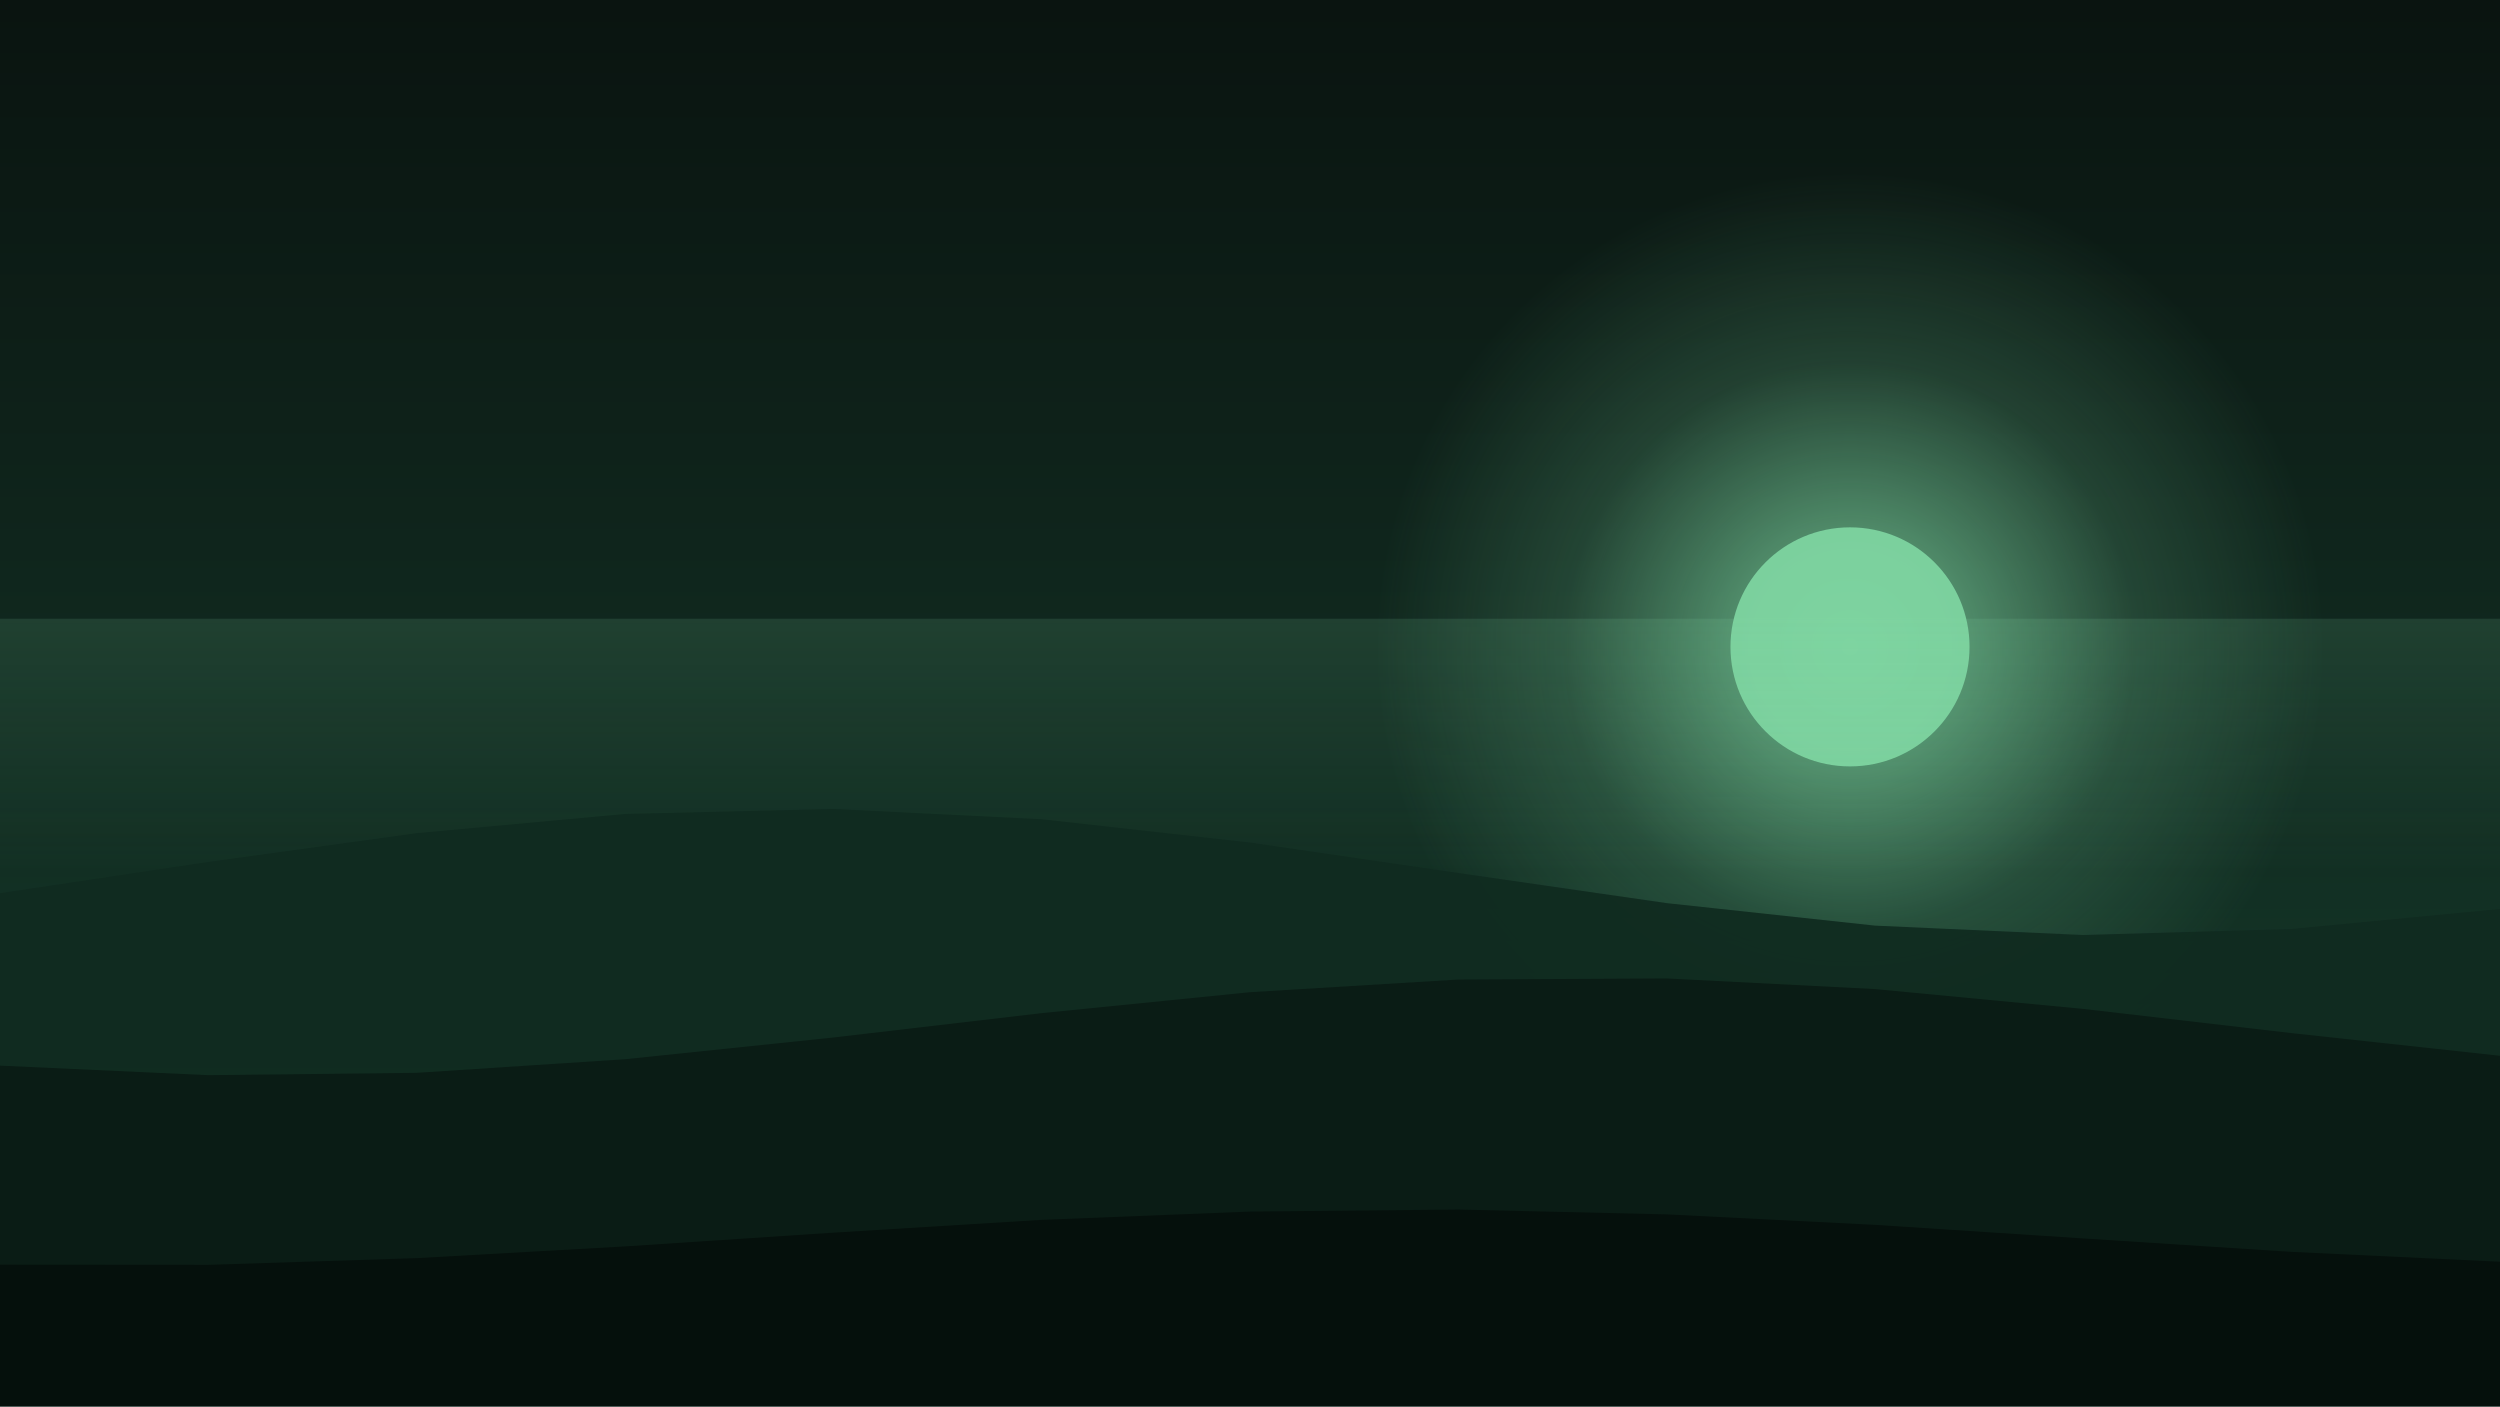
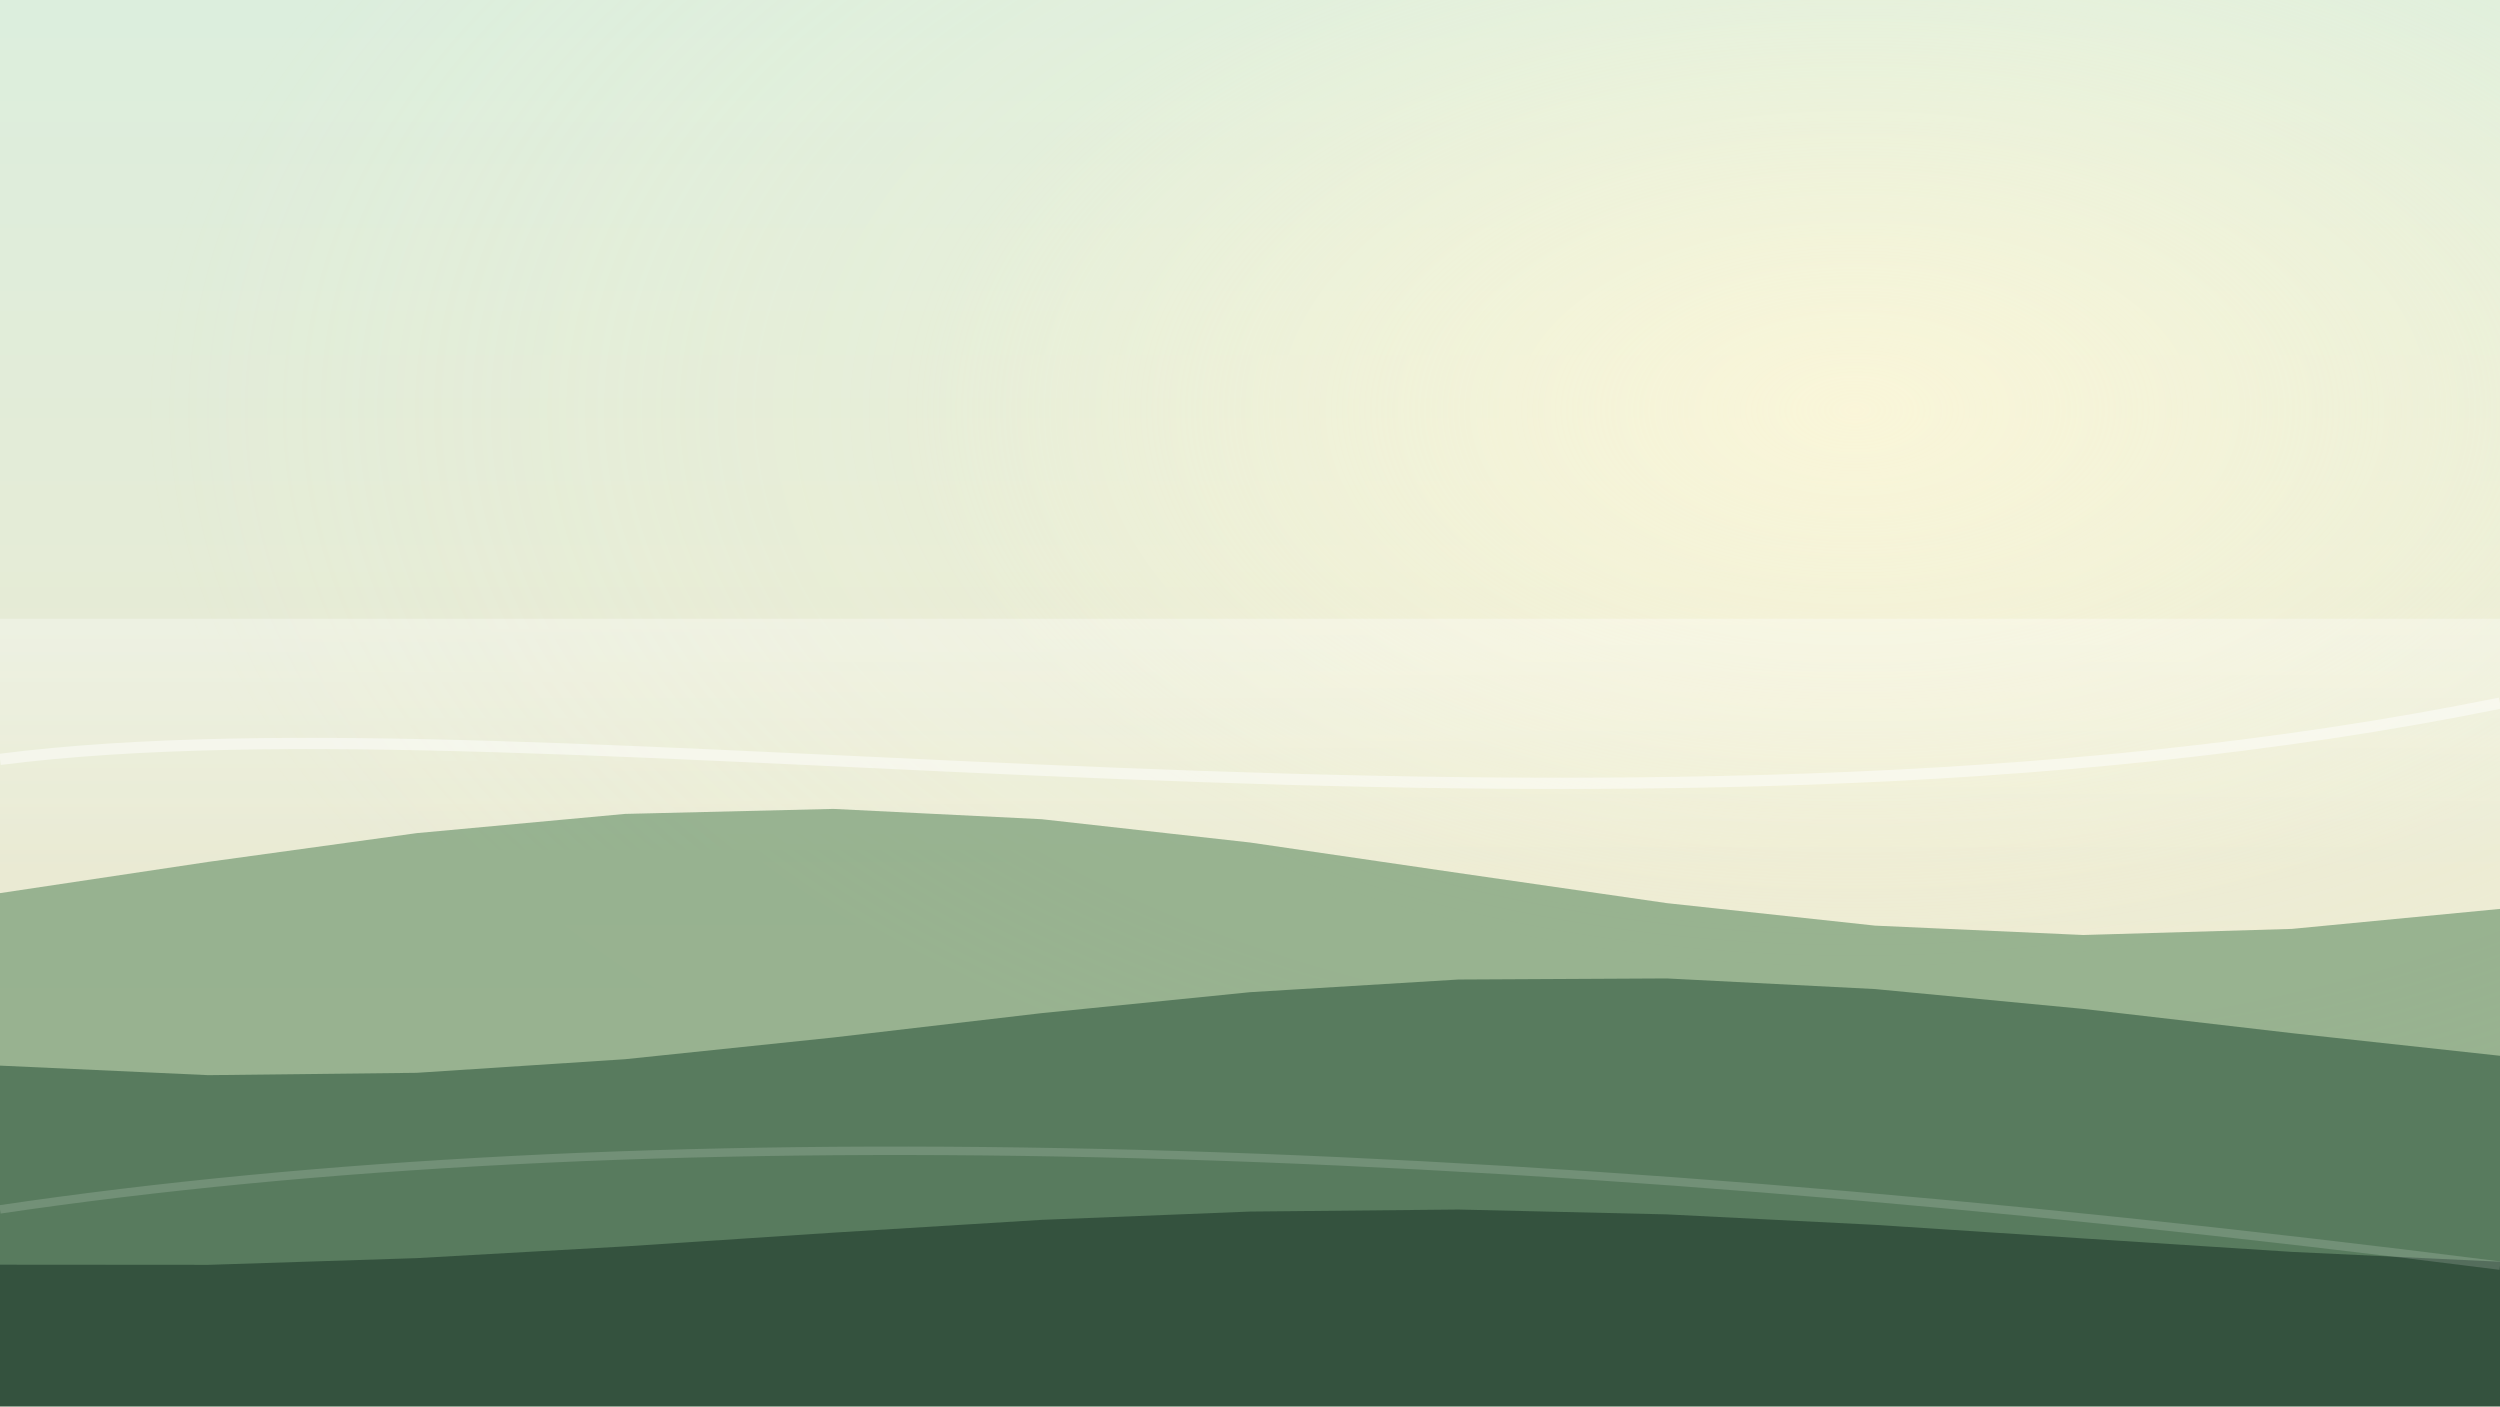
<svg xmlns="http://www.w3.org/2000/svg" viewBox="0 0 1600 900" width="1600" height="900" role="img" aria-label="여행 사진 자리표시자">
  <defs>
    <linearGradient id="sky" x1="0" y1="0" x2="0" y2="1">
-       <stop offset="0%" stop-color="#0a1410" />
-       <stop offset="100%" stop-color="#17402f" />
+       <stop offset="0%" stop-color="#dceedd" />
+       <stop offset="100%" stop-color="#f2e8cd" />
    </linearGradient>
-     <radialGradient id="glow" cx="50%" cy="50%" r="50%">
-       <stop offset="0%" stop-color="#7fd6a2" stop-opacity="0.85" />
-       <stop offset="60%" stop-color="#7fd6a2" stop-opacity="0.18" />
-       <stop offset="100%" stop-color="#7fd6a2" stop-opacity="0" />
+     <radialGradient id="glow" cx="74%" cy="29%" r="68%">
+       <stop offset="0%" stop-color="#fff8d9" stop-opacity="0.82" />
+       <stop offset="55%" stop-color="#fff8d9" stop-opacity="0.16" />
+       <stop offset="100%" stop-color="#fff8d9" stop-opacity="0" />
    </radialGradient>
    <linearGradient id="haze" x1="0" y1="0" x2="0" y2="1">
-       <stop offset="0%" stop-color="#7fd6a2" stop-opacity="0.14" />
-       <stop offset="100%" stop-color="#7fd6a2" stop-opacity="0" />
+       <stop offset="0%" stop-color="#ffffff" stop-opacity="0.3" />
+       <stop offset="100%" stop-color="#ffffff" stop-opacity="0" />
    </linearGradient>
  </defs>
  <rect width="1600" height="900" fill="url(#sky)" />
-   <circle cx="1184.0" cy="414.0" r="306.0" fill="url(#glow)" />
-   <circle cx="1184.0" cy="414.0" r="76.5" fill="#7fd6a2" opacity="0.92" />
+   <rect width="1600" height="900" fill="url(#glow)" />
  <rect y="396.0" width="1600" height="162.0" fill="url(#haze)" />
-   <polygon points="0.0,571.6 133.3,551.6 266.7,533.2 400.0,520.9 533.3,517.7 666.7,524.3 800.0,539.2 933.3,558.7 1066.7,578.0 1200.0,592.4 1333.3,598.4 1466.7,594.5 1600.0,581.7 1600,900 0,900" fill="#102b20" opacity="0.95" />
-   <polygon points="0.0,682.0 133.3,688.1 266.7,686.6 400.0,677.9 533.3,664.0 666.7,648.4 800.0,635.0 933.3,626.9 1066.7,626.2 1200.0,633.0 1333.3,645.7 1466.7,661.2 1600.0,675.7 1600,900 0,900" fill="#0a1c15" />
-   <polygon points="0.0,809.4 133.3,809.5 266.7,805.2 400.0,797.7 533.3,788.9 666.7,780.7 800.0,775.4 933.3,774.1 1066.7,777.2 1200.0,783.9 1333.3,792.6 1466.7,801.2 1600.0,807.5 1600,900 0,900" fill="#05100c" />
+   <path d="M0 486.0 C 352.0 441.0, 1024.0 567.0, 1600 450.0" fill="none" stroke="#ffffff" stroke-opacity="0.48" stroke-width="7.2" />
+   <polygon points="0.0,571.6 133.3,551.6 266.7,533.2 400.0,520.9 533.3,517.7 666.7,524.3 800.0,539.2 933.3,558.7 1066.7,578.0 1200.0,592.4 1333.3,598.4 1466.7,594.5 1600.0,581.7 1600,900 0,900" fill="#85a681" opacity="0.82" />
+   <polygon points="0.0,682.0 133.3,688.1 266.7,686.6 400.0,677.9 533.3,664.0 666.7,648.4 800.0,635.0 933.3,626.9 1066.7,626.2 1200.0,633.0 1333.3,645.7 1466.7,661.2 1600.0,675.7 1600,900 0,900" fill="#587b5e" />
+   <polygon points="0.0,809.4 133.3,809.5 266.7,805.2 400.0,797.7 533.3,788.9 666.7,780.7 800.0,775.4 933.3,774.1 1066.7,777.2 1200.0,783.9 1333.3,792.6 1466.7,801.2 1600.0,807.5 1600,900 0,900" fill="#34523e" />
+   <path d="M0 774.0 Q 608.0 684.0 1600 810.0" fill="none" stroke="#ffffff" stroke-opacity="0.16" stroke-width="5.4" />
</svg>
